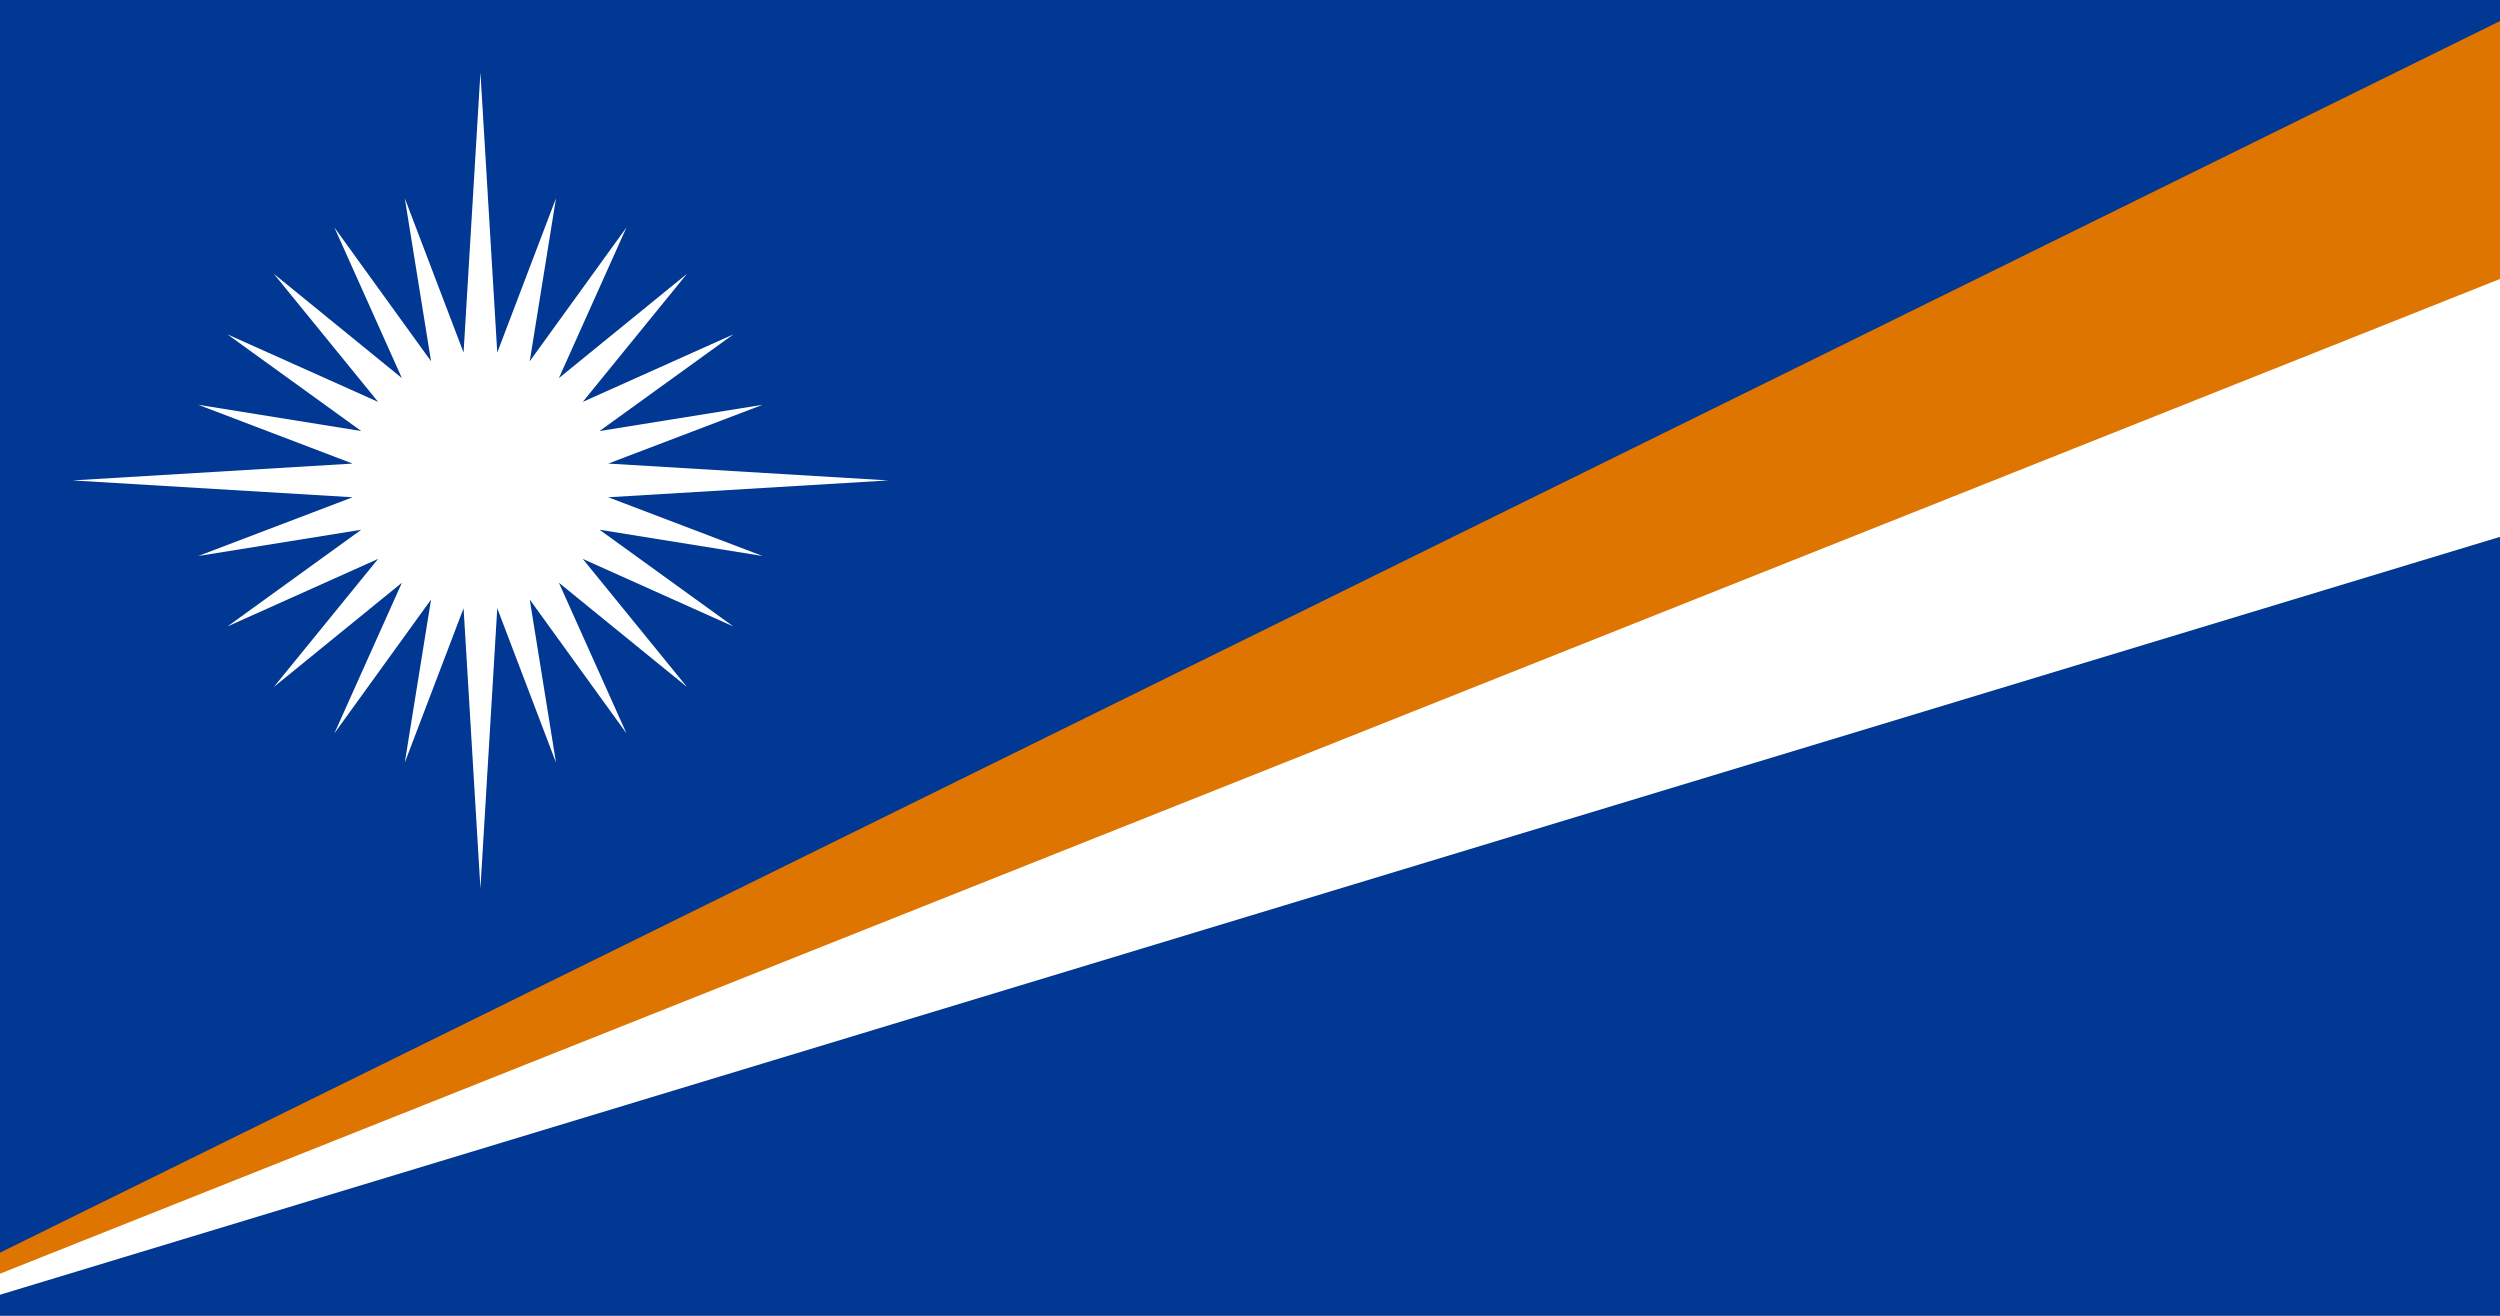
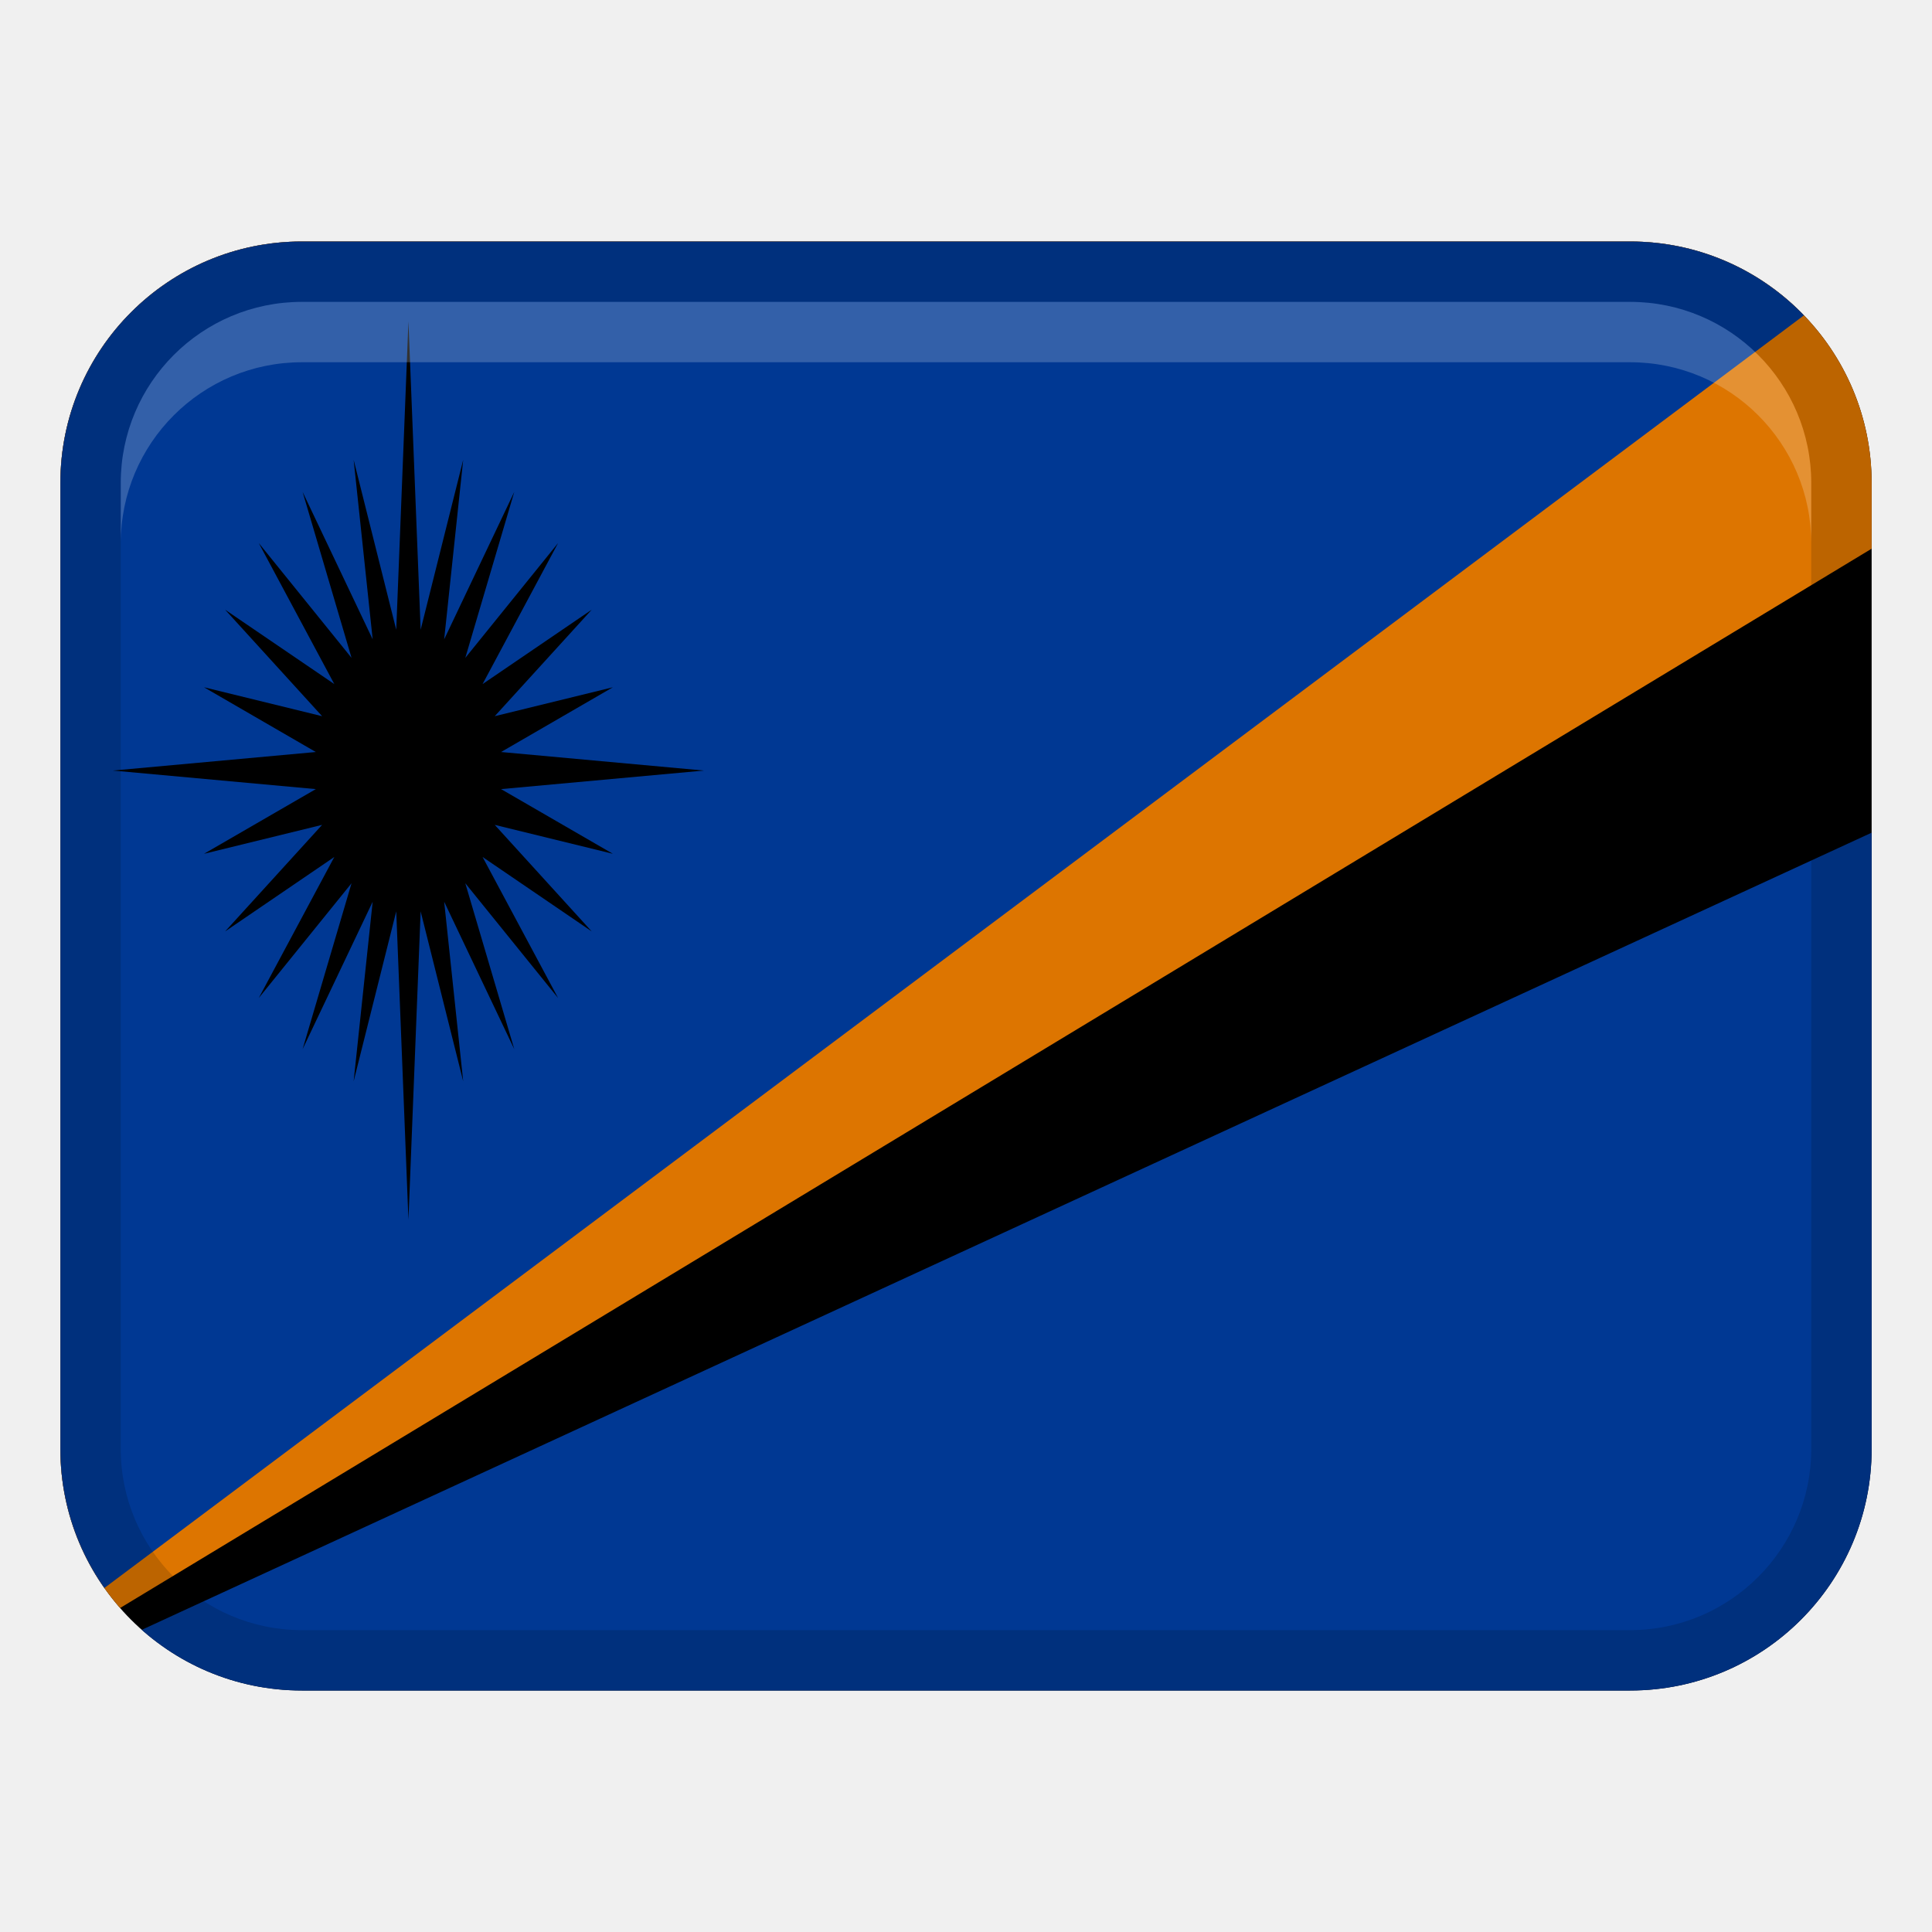
- <svg xmlns="http://www.w3.org/2000/svg" width="1140" height="600" viewBox="0 0 475 250" fill="#fff">
-   <path d="M0 0h475v250H0z" />
-   <path fill="#dd7500" d="M0 242V0h475v53z" />
-   <path fill="#003893" d="M0 238V0h475v4zm0 8v4h475V102z" />
-   <path d="m91.28 13.78 3.2 53.21 11.16-29.32-4.99 30.97 18.38-25.43-12.84 28.63 24.33-19.81-19.8 24.33 28.62-12.83-25.43 18.37 30.98-4.99-29.32 11.17 53.21 3.2-53.21 3.2 29.32 11.16-30.98-4.99 25.43 18.38-28.62-12.84 19.8 24.33-24.33-19.8 12.84 28.62-18.38-25.43 4.99 30.98-11.16-29.32-3.2 53.21-3.2-53.21-11.17 29.32 4.99-30.98-18.37 25.43 12.83-28.62-24.33 19.8 19.81-24.33-28.63 12.84 25.43-18.38-30.97 4.99 29.32-11.16-53.21-3.2 53.21-3.2-29.32-11.17 30.97 4.99-25.43-18.37 28.63 12.83-19.81-24.33 24.33 19.81-12.83-28.63L81.9 68.64l-4.99-30.97 11.17 29.32z" />
+ <svg xmlns="http://www.w3.org/2000/svg" width="32px" height="32px" viewBox="0 0 32 32">
+   <defs>
+     <clipPath id="fcard">
+       <rect x="1" y="4" width="30" height="24" rx="4" ry="4" />
+     </clipPath>
+   </defs>
+   <g class="nc-icon-wrapper">
+     <g clip-path="url(#fcard)">
+       <svg x="1" y="4" width="30" height="24" viewBox="0 0 475 250" preserveAspectRatio="none">
+         <path d="M0 0h475v250H0z" />
+         <path fill="#dd7500" d="M0 242V0h475v53z" />
+         <path fill="#003893" d="M0 238V0h475v4zm0 8v4h475V102z" />
+         <path d="m91.28 13.78 3.2 53.21 11.16-29.32-4.99 30.97 18.38-25.43-12.84 28.63 24.33-19.81-19.8 24.33 28.62-12.83-25.43 18.37 30.98-4.99-29.32 11.17 53.21 3.2-53.21 3.2 29.32 11.16-30.98-4.99 25.43 18.38-28.62-12.84 19.8 24.33-24.33-19.8 12.84 28.62-18.38-25.43 4.99 30.98-11.16-29.32-3.2 53.21-3.2-53.21-11.17 29.32 4.99-30.98-18.37 25.43 12.83-28.62-24.33 19.8 19.81-24.33-28.63 12.84 25.43-18.38-30.97 4.99 29.32-11.16-53.21-3.2 53.21-3.2-29.32-11.17 30.97 4.99-25.43-18.37 28.63 12.83-19.81-24.33 24.33 19.81-12.83-28.63L81.9 68.64l-4.99-30.97 11.17 29.32z" />
+       </svg>
+     </g>
+     <path d="M27,4H5c-2.209,0-4,1.791-4,4V24c0,2.209,1.791,4,4,4H27c2.209,0,4-1.791,4-4V8c0-2.209-1.791-4-4-4Zm3,20c0,1.654-1.346,3-3,3H5c-1.654,0-3-1.346-3-3V8c0-1.654,1.346-3,3-3H27c1.654,0,3,1.346,3,3V24Z" opacity=".15" />
+     <path d="M27,5H5c-1.657,0-3,1.343-3,3v1c0-1.657,1.343-3,3-3H27c1.657,0,3,1.343,3,3v-1c0-1.657-1.343-3-3-3Z" fill="#fff" opacity=".2" />
+   </g>
</svg>
